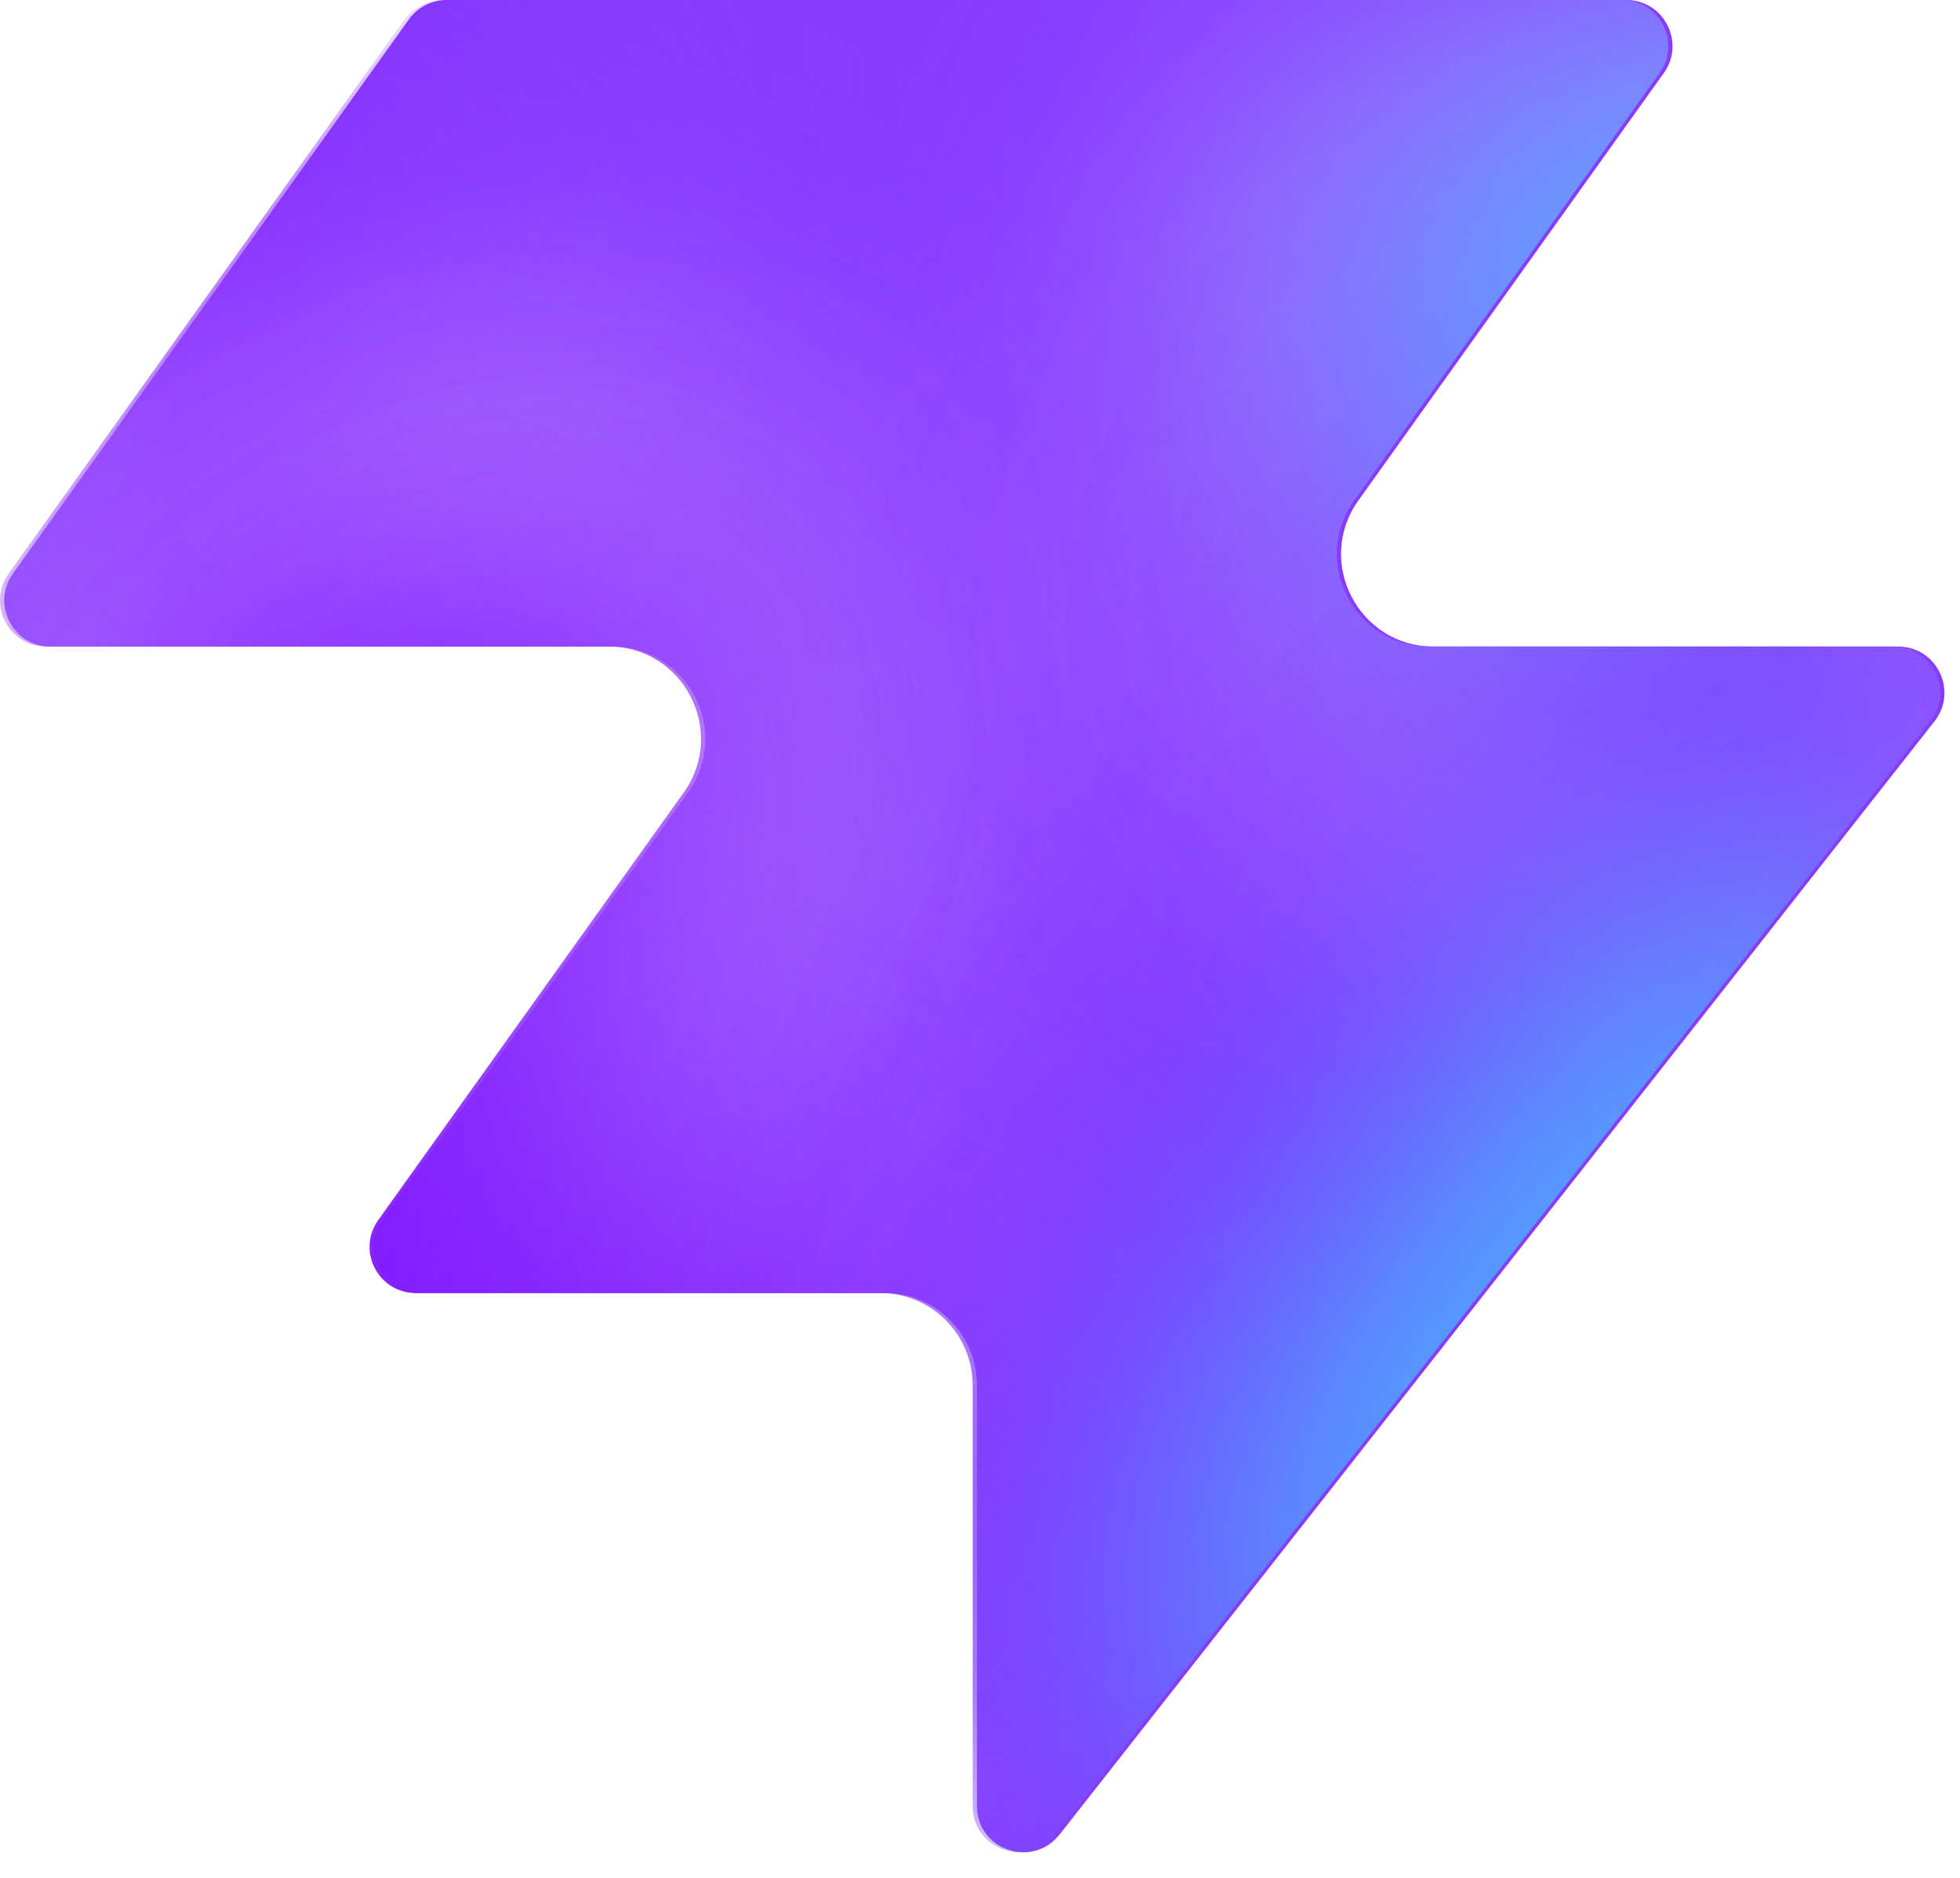
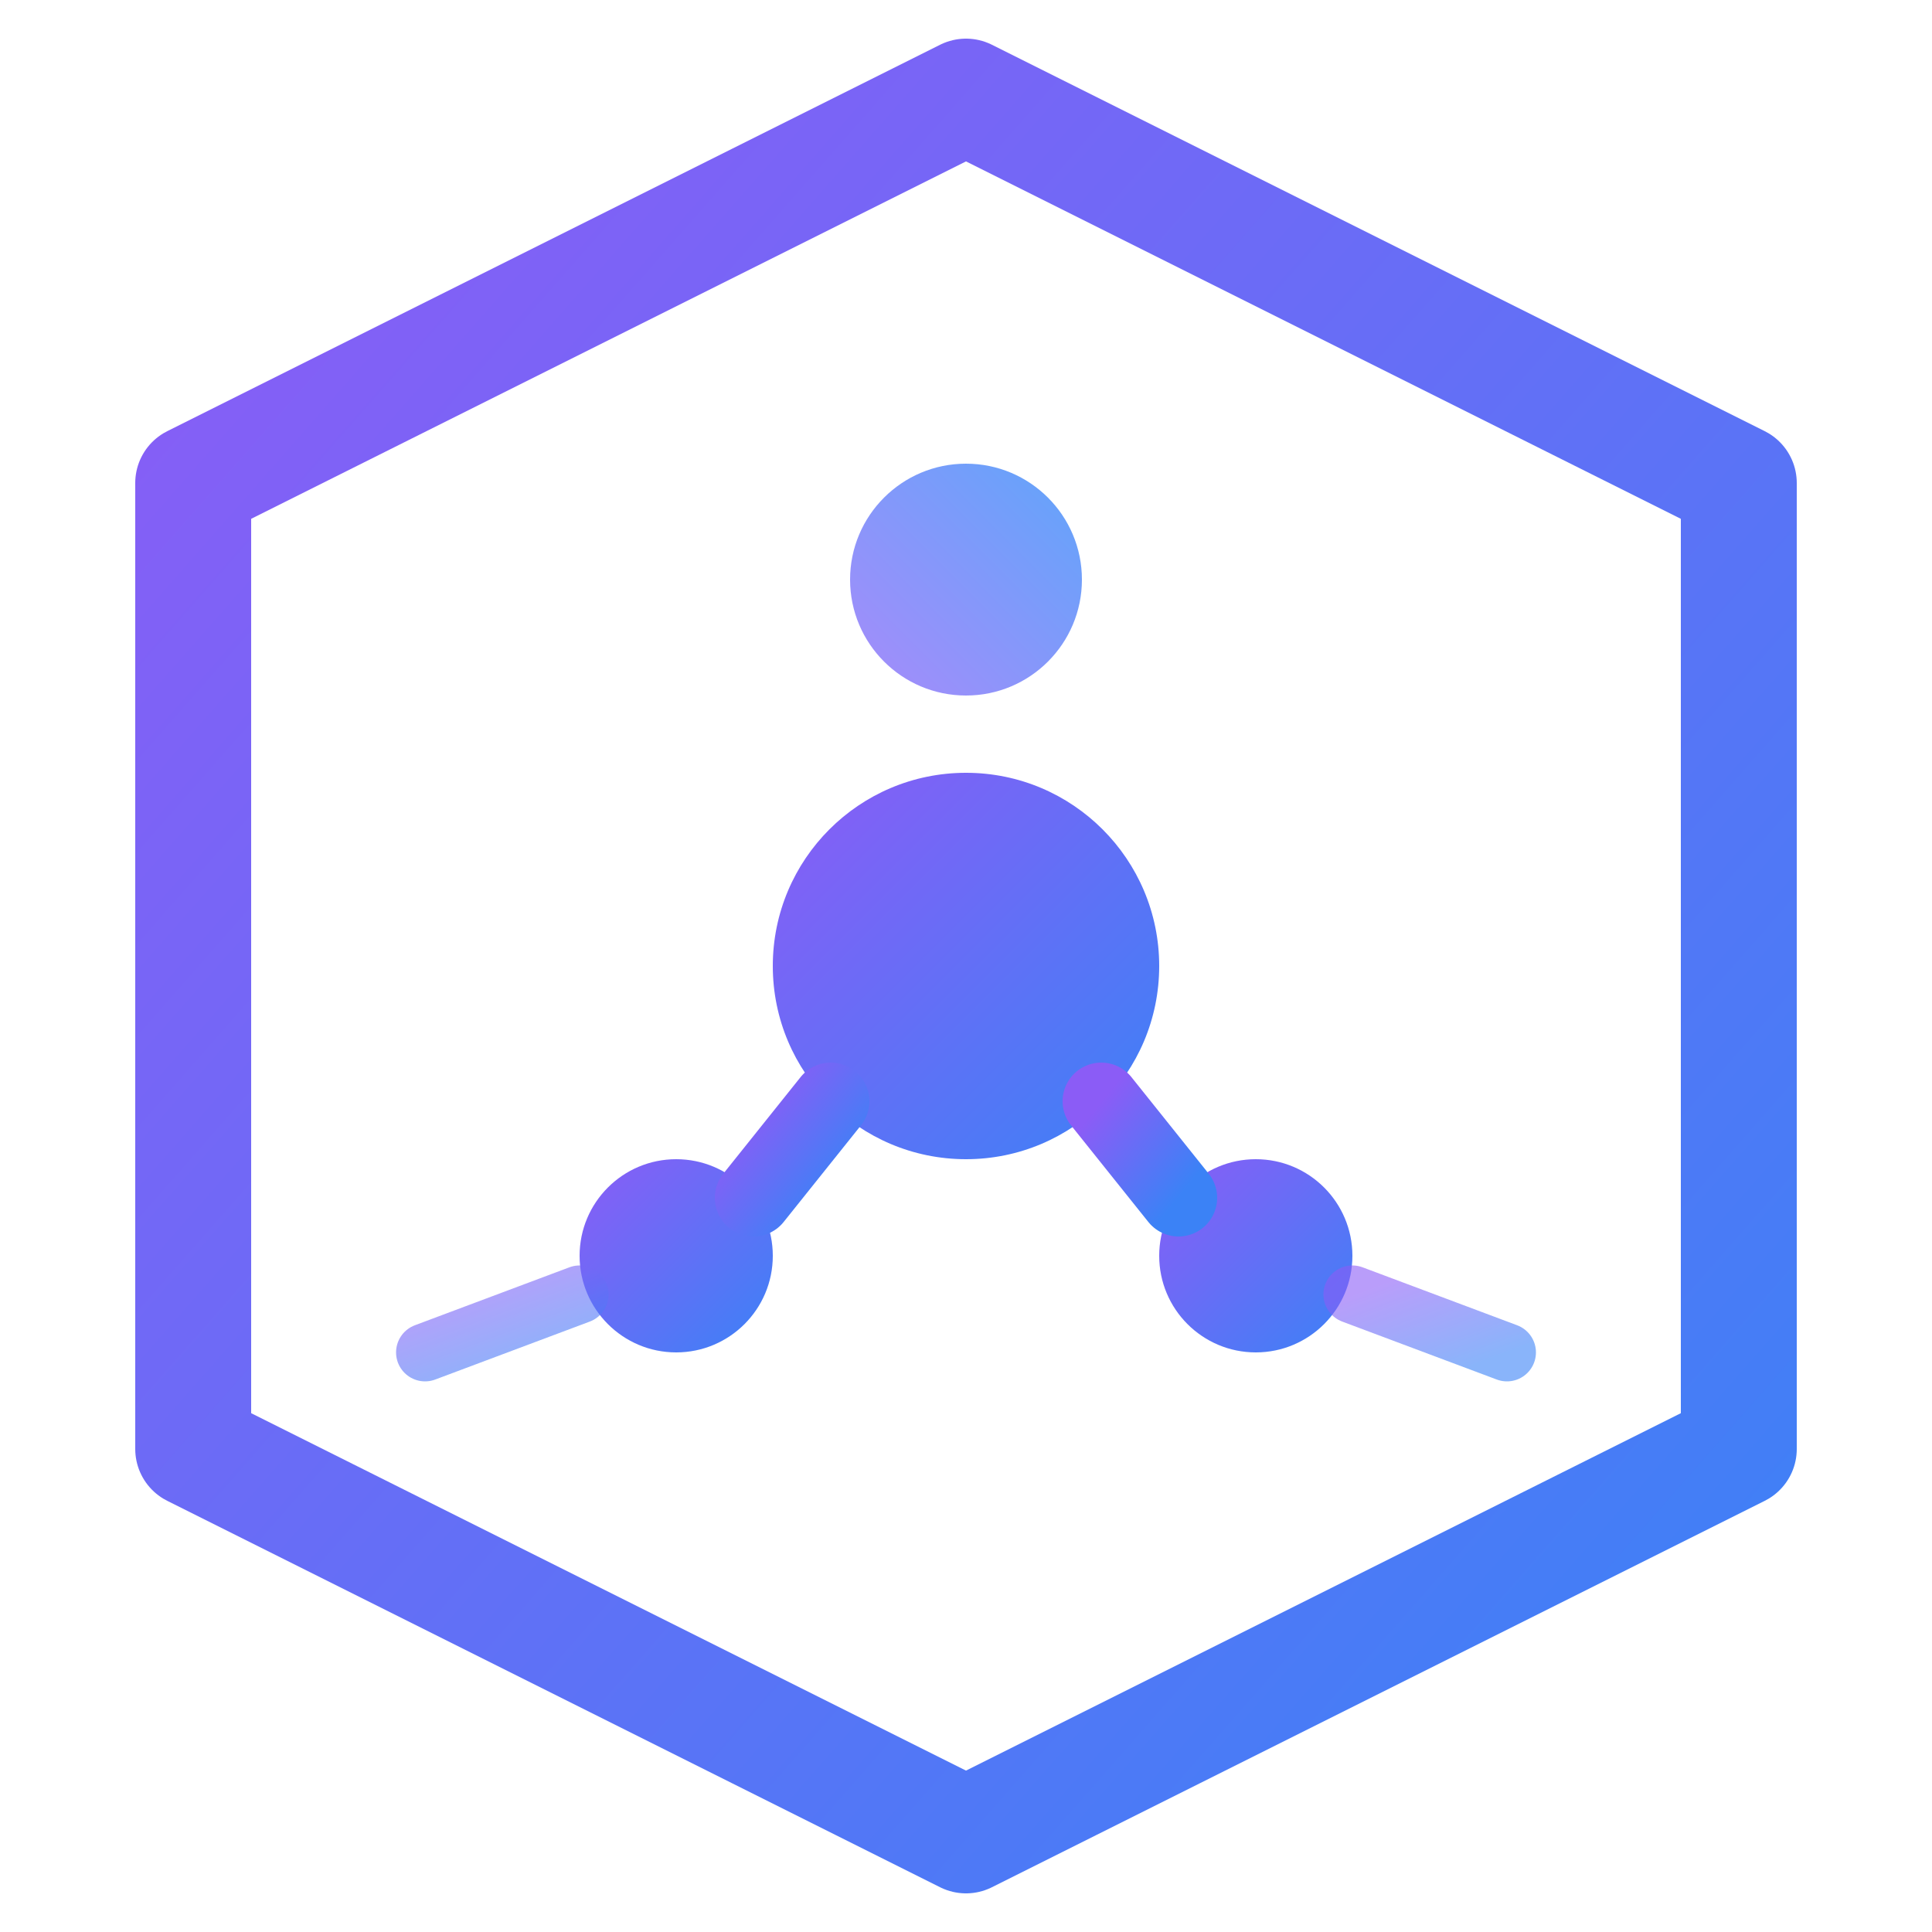
- <svg xmlns="http://www.w3.org/2000/svg" width="48" height="46" fill="none" viewBox="0 0 48 46">
-   <path fill="#863bff" d="M25.946 44.938c-.664.845-2.021.375-2.021-.698V33.937a2.26 2.26 0 0 0-2.262-2.262H10.287c-.92 0-1.456-1.04-.92-1.788l7.48-10.471c1.07-1.497 0-3.578-1.842-3.578H1.237c-.92 0-1.456-1.04-.92-1.788L10.013.474c.214-.297.556-.474.92-.474h28.894c.92 0 1.456 1.04.92 1.788l-7.48 10.471c-1.07 1.498 0 3.579 1.842 3.579h11.377c.943 0 1.473 1.088.89 1.83L25.947 44.94z" style="fill:#863bff;fill:color(display-p3 .525 .23 1);fill-opacity:1" />
-   <mask id="a" width="48" height="46" x="0" y="0" maskUnits="userSpaceOnUse" style="mask-type:alpha">
-     <path fill="#000" d="M25.842 44.938c-.664.844-2.021.375-2.021-.698V33.937a2.26 2.26 0 0 0-2.262-2.262H10.183c-.92 0-1.456-1.04-.92-1.788l7.48-10.471c1.07-1.498 0-3.579-1.842-3.579H1.133c-.92 0-1.456-1.04-.92-1.787L9.91.473c.214-.297.556-.474.92-.474h28.894c.92 0 1.456 1.04.92 1.788l-7.48 10.471c-1.07 1.498 0 3.578 1.842 3.578h11.377c.943 0 1.473 1.088.89 1.832L25.843 44.94z" style="fill:#000;fill-opacity:1" />
-   </mask>
-   <g mask="url(#a)">
-     <g filter="url(#b)">
-       <ellipse cx="5.508" cy="14.704" fill="#ede6ff" rx="5.508" ry="14.704" style="fill:#ede6ff;fill:color(display-p3 .927 .903 1);fill-opacity:1" transform="matrix(.00324 1 1 -.00324 -4.47 31.516)" />
-     </g>
-     <g filter="url(#c)">
-       <ellipse cx="10.399" cy="29.851" fill="#ede6ff" rx="10.399" ry="29.851" style="fill:#ede6ff;fill:color(display-p3 .927 .903 1);fill-opacity:1" transform="matrix(.00324 1 1 -.00324 -39.328 7.883)" />
-     </g>
-     <g filter="url(#d)">
-       <ellipse cx="5.508" cy="30.487" fill="#7e14ff" rx="5.508" ry="30.487" style="fill:#7e14ff;fill:color(display-p3 .492 .077 1);fill-opacity:1" transform="rotate(89.814 -25.913 -14.639)scale(1 -1)" />
-     </g>
-     <g filter="url(#e)">
-       <ellipse cx="5.508" cy="30.599" fill="#7e14ff" rx="5.508" ry="30.599" style="fill:#7e14ff;fill:color(display-p3 .492 .077 1);fill-opacity:1" transform="rotate(89.814 -32.644 -3.334)scale(1 -1)" />
-     </g>
-     <g filter="url(#f)">
-       <ellipse cx="5.508" cy="30.599" fill="#7e14ff" rx="5.508" ry="30.599" style="fill:#7e14ff;fill:color(display-p3 .492 .077 1);fill-opacity:1" transform="matrix(.00324 1 1 -.00324 -34.34 30.47)" />
-     </g>
-     <g filter="url(#g)">
-       <ellipse cx="14.072" cy="22.078" fill="#ede6ff" rx="14.072" ry="22.078" style="fill:#ede6ff;fill:color(display-p3 .927 .903 1);fill-opacity:1" transform="rotate(93.35 24.506 48.493)scale(-1 1)" />
-     </g>
-     <g filter="url(#h)">
-       <ellipse cx="3.47" cy="21.501" fill="#7e14ff" rx="3.47" ry="21.501" style="fill:#7e14ff;fill:color(display-p3 .492 .077 1);fill-opacity:1" transform="rotate(89.009 28.708 47.59)scale(-1 1)" />
-     </g>
-     <g filter="url(#i)">
-       <ellipse cx="3.47" cy="21.501" fill="#7e14ff" rx="3.47" ry="21.501" style="fill:#7e14ff;fill:color(display-p3 .492 .077 1);fill-opacity:1" transform="rotate(89.009 28.708 47.59)scale(-1 1)" />
-     </g>
-     <g filter="url(#j)">
-       <ellipse cx=".387" cy="8.972" fill="#7e14ff" rx="4.407" ry="29.108" style="fill:#7e14ff;fill:color(display-p3 .492 .077 1);fill-opacity:1" transform="rotate(39.51 .387 8.972)" />
-     </g>
-     <g filter="url(#k)">
-       <ellipse cx="47.523" cy="-6.092" fill="#7e14ff" rx="4.407" ry="29.108" style="fill:#7e14ff;fill:color(display-p3 .492 .077 1);fill-opacity:1" transform="rotate(37.892 47.523 -6.092)" />
-     </g>
-     <g filter="url(#l)">
-       <ellipse cx="41.412" cy="6.333" fill="#47bfff" rx="5.971" ry="9.665" style="fill:#47bfff;fill:color(display-p3 .28 .748 1);fill-opacity:1" transform="rotate(37.892 41.412 6.333)" />
-     </g>
-     <g filter="url(#m)">
-       <ellipse cx="-1.879" cy="38.332" fill="#7e14ff" rx="4.407" ry="29.108" style="fill:#7e14ff;fill:color(display-p3 .492 .077 1);fill-opacity:1" transform="rotate(37.892 -1.88 38.332)" />
-     </g>
-     <g filter="url(#n)">
-       <ellipse cx="-1.879" cy="38.332" fill="#7e14ff" rx="4.407" ry="29.108" style="fill:#7e14ff;fill:color(display-p3 .492 .077 1);fill-opacity:1" transform="rotate(37.892 -1.88 38.332)" />
-     </g>
-     <g filter="url(#o)">
-       <ellipse cx="35.651" cy="29.907" fill="#7e14ff" rx="4.407" ry="29.108" style="fill:#7e14ff;fill:color(display-p3 .492 .077 1);fill-opacity:1" transform="rotate(37.892 35.651 29.907)" />
-     </g>
-     <g filter="url(#p)">
-       <ellipse cx="38.418" cy="32.4" fill="#47bfff" rx="5.971" ry="15.297" style="fill:#47bfff;fill:color(display-p3 .28 .748 1);fill-opacity:1" transform="rotate(37.892 38.418 32.4)" />
-     </g>
-   </g>
+ <svg xmlns="http://www.w3.org/2000/svg" viewBox="0 0 100 100" width="100%" height="100%">
  <defs>
-     <filter id="b" width="60.045" height="41.654" x="-19.77" y="16.149" color-interpolation-filters="sRGB" filterUnits="userSpaceOnUse">
-       <feFlood flood-opacity="0" result="BackgroundImageFix" />
-       <feBlend in="SourceGraphic" in2="BackgroundImageFix" result="shape" />
-       <feGaussianBlur result="effect1_foregroundBlur_2002_17158" stdDeviation="7.659" />
-     </filter>
-     <filter id="c" width="90.34" height="51.437" x="-54.613" y="-7.533" color-interpolation-filters="sRGB" filterUnits="userSpaceOnUse">
-       <feFlood flood-opacity="0" result="BackgroundImageFix" />
-       <feBlend in="SourceGraphic" in2="BackgroundImageFix" result="shape" />
-       <feGaussianBlur result="effect1_foregroundBlur_2002_17158" stdDeviation="7.659" />
-     </filter>
-     <filter id="d" width="79.355" height="29.4" x="-49.64" y="2.03" color-interpolation-filters="sRGB" filterUnits="userSpaceOnUse">
-       <feFlood flood-opacity="0" result="BackgroundImageFix" />
-       <feBlend in="SourceGraphic" in2="BackgroundImageFix" result="shape" />
-       <feGaussianBlur result="effect1_foregroundBlur_2002_17158" stdDeviation="4.596" />
-     </filter>
-     <filter id="e" width="79.579" height="29.4" x="-45.045" y="20.029" color-interpolation-filters="sRGB" filterUnits="userSpaceOnUse">
-       <feFlood flood-opacity="0" result="BackgroundImageFix" />
-       <feBlend in="SourceGraphic" in2="BackgroundImageFix" result="shape" />
-       <feGaussianBlur result="effect1_foregroundBlur_2002_17158" stdDeviation="4.596" />
-     </filter>
-     <filter id="f" width="79.579" height="29.4" x="-43.513" y="21.178" color-interpolation-filters="sRGB" filterUnits="userSpaceOnUse">
-       <feFlood flood-opacity="0" result="BackgroundImageFix" />
-       <feBlend in="SourceGraphic" in2="BackgroundImageFix" result="shape" />
-       <feGaussianBlur result="effect1_foregroundBlur_2002_17158" stdDeviation="4.596" />
-     </filter>
-     <filter id="g" width="74.749" height="58.852" x="15.756" y="-17.901" color-interpolation-filters="sRGB" filterUnits="userSpaceOnUse">
-       <feFlood flood-opacity="0" result="BackgroundImageFix" />
-       <feBlend in="SourceGraphic" in2="BackgroundImageFix" result="shape" />
-       <feGaussianBlur result="effect1_foregroundBlur_2002_17158" stdDeviation="7.659" />
-     </filter>
-     <filter id="h" width="61.377" height="25.362" x="23.548" y="2.284" color-interpolation-filters="sRGB" filterUnits="userSpaceOnUse">
-       <feFlood flood-opacity="0" result="BackgroundImageFix" />
-       <feBlend in="SourceGraphic" in2="BackgroundImageFix" result="shape" />
-       <feGaussianBlur result="effect1_foregroundBlur_2002_17158" stdDeviation="4.596" />
-     </filter>
-     <filter id="i" width="61.377" height="25.362" x="23.548" y="2.284" color-interpolation-filters="sRGB" filterUnits="userSpaceOnUse">
-       <feFlood flood-opacity="0" result="BackgroundImageFix" />
-       <feBlend in="SourceGraphic" in2="BackgroundImageFix" result="shape" />
-       <feGaussianBlur result="effect1_foregroundBlur_2002_17158" stdDeviation="4.596" />
-     </filter>
-     <filter id="j" width="56.045" height="63.649" x="-27.636" y="-22.853" color-interpolation-filters="sRGB" filterUnits="userSpaceOnUse">
-       <feFlood flood-opacity="0" result="BackgroundImageFix" />
-       <feBlend in="SourceGraphic" in2="BackgroundImageFix" result="shape" />
-       <feGaussianBlur result="effect1_foregroundBlur_2002_17158" stdDeviation="4.596" />
-     </filter>
-     <filter id="k" width="54.814" height="64.646" x="20.116" y="-38.415" color-interpolation-filters="sRGB" filterUnits="userSpaceOnUse">
-       <feFlood flood-opacity="0" result="BackgroundImageFix" />
-       <feBlend in="SourceGraphic" in2="BackgroundImageFix" result="shape" />
-       <feGaussianBlur result="effect1_foregroundBlur_2002_17158" stdDeviation="4.596" />
-     </filter>
-     <filter id="l" width="33.541" height="35.313" x="24.641" y="-11.323" color-interpolation-filters="sRGB" filterUnits="userSpaceOnUse">
-       <feFlood flood-opacity="0" result="BackgroundImageFix" />
-       <feBlend in="SourceGraphic" in2="BackgroundImageFix" result="shape" />
-       <feGaussianBlur result="effect1_foregroundBlur_2002_17158" stdDeviation="4.596" />
-     </filter>
-     <filter id="m" width="54.814" height="64.646" x="-29.286" y="6.009" color-interpolation-filters="sRGB" filterUnits="userSpaceOnUse">
-       <feFlood flood-opacity="0" result="BackgroundImageFix" />
-       <feBlend in="SourceGraphic" in2="BackgroundImageFix" result="shape" />
-       <feGaussianBlur result="effect1_foregroundBlur_2002_17158" stdDeviation="4.596" />
-     </filter>
-     <filter id="n" width="54.814" height="64.646" x="-29.286" y="6.009" color-interpolation-filters="sRGB" filterUnits="userSpaceOnUse">
-       <feFlood flood-opacity="0" result="BackgroundImageFix" />
-       <feBlend in="SourceGraphic" in2="BackgroundImageFix" result="shape" />
-       <feGaussianBlur result="effect1_foregroundBlur_2002_17158" stdDeviation="4.596" />
-     </filter>
-     <filter id="o" width="54.814" height="64.646" x="8.244" y="-2.416" color-interpolation-filters="sRGB" filterUnits="userSpaceOnUse">
-       <feFlood flood-opacity="0" result="BackgroundImageFix" />
-       <feBlend in="SourceGraphic" in2="BackgroundImageFix" result="shape" />
-       <feGaussianBlur result="effect1_foregroundBlur_2002_17158" stdDeviation="4.596" />
-     </filter>
-     <filter id="p" width="39.409" height="43.623" x="18.713" y="10.588" color-interpolation-filters="sRGB" filterUnits="userSpaceOnUse">
-       <feFlood flood-opacity="0" result="BackgroundImageFix" />
-       <feBlend in="SourceGraphic" in2="BackgroundImageFix" result="shape" />
-       <feGaussianBlur result="effect1_foregroundBlur_2002_17158" stdDeviation="4.596" />
-     </filter>
+     <linearGradient id="primaryGrad" x1="0%" y1="0%" x2="100%" y2="100%">
+       <stop offset="0%" stop-color="#8B5CF6" />
+       <stop offset="100%" stop-color="#3B82F6" />
+     </linearGradient>
+     <linearGradient id="accentGrad" x1="100%" y1="0%" x2="0%" y2="100%">
+       <stop offset="0%" stop-color="#60A5FA" />
+       <stop offset="100%" stop-color="#A78BFA" />
+     </linearGradient>
  </defs>
+   <polygon points="50,5 90,25 90,75 50,95 10,75 10,25" fill="none" stroke="url(#primaryGrad)" stroke-width="6" stroke-linejoin="round" />
+   <circle cx="50" cy="30" r="6" fill="url(#accentGrad)" />
+   <circle cx="35" cy="65" r="5" fill="url(#primaryGrad)" />
+   <circle cx="65" cy="65" r="5" fill="url(#primaryGrad)" />
+   <circle cx="50" cy="50" r="10" fill="url(#primaryGrad)" />
+   <line x1="50" y1="36" x2="50" y2="40" stroke="url(#accentGrad)" stroke-width="4" stroke-linecap="round" />
+   <line x1="39" y1="62" x2="43" y2="57" stroke="url(#primaryGrad)" stroke-width="4" stroke-linecap="round" />
+   <line x1="61" y1="62" x2="57" y2="57" stroke="url(#primaryGrad)" stroke-width="4" stroke-linecap="round" />
+   <line x1="50" y1="15" x2="50" y2="24" stroke="url(#primaryGrad)" stroke-width="3" stroke-linecap="round" opacity="0.6" />
+   <line x1="22" y1="70" x2="30" y2="67" stroke="url(#primaryGrad)" stroke-width="3" stroke-linecap="round" opacity="0.6" />
+   <line x1="78" y1="70" x2="70" y2="67" stroke="url(#primaryGrad)" stroke-width="3" stroke-linecap="round" opacity="0.6" />
</svg>
